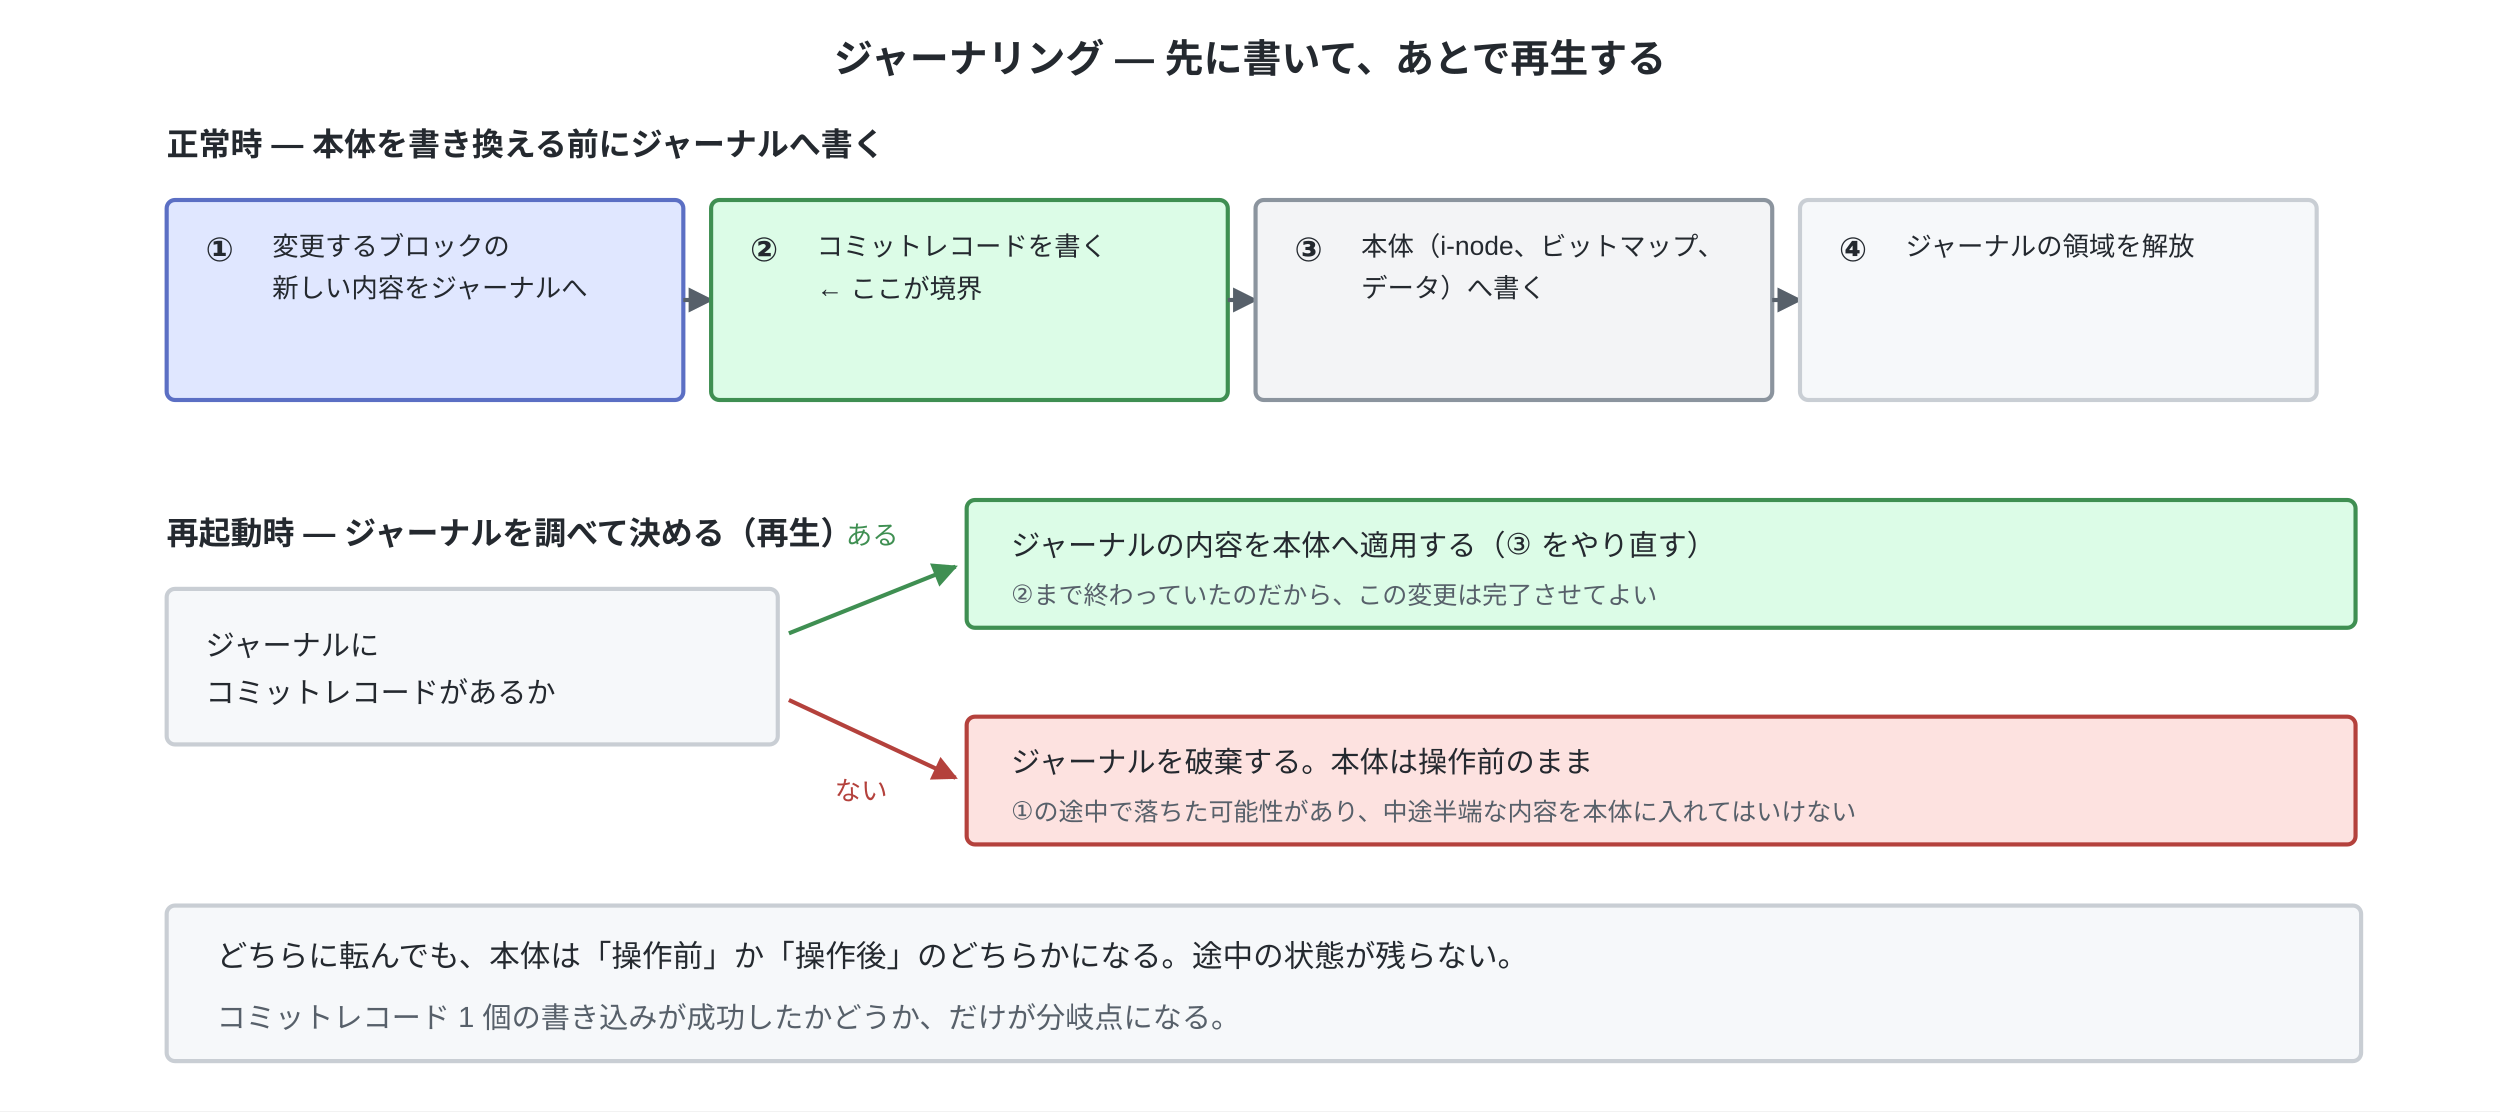
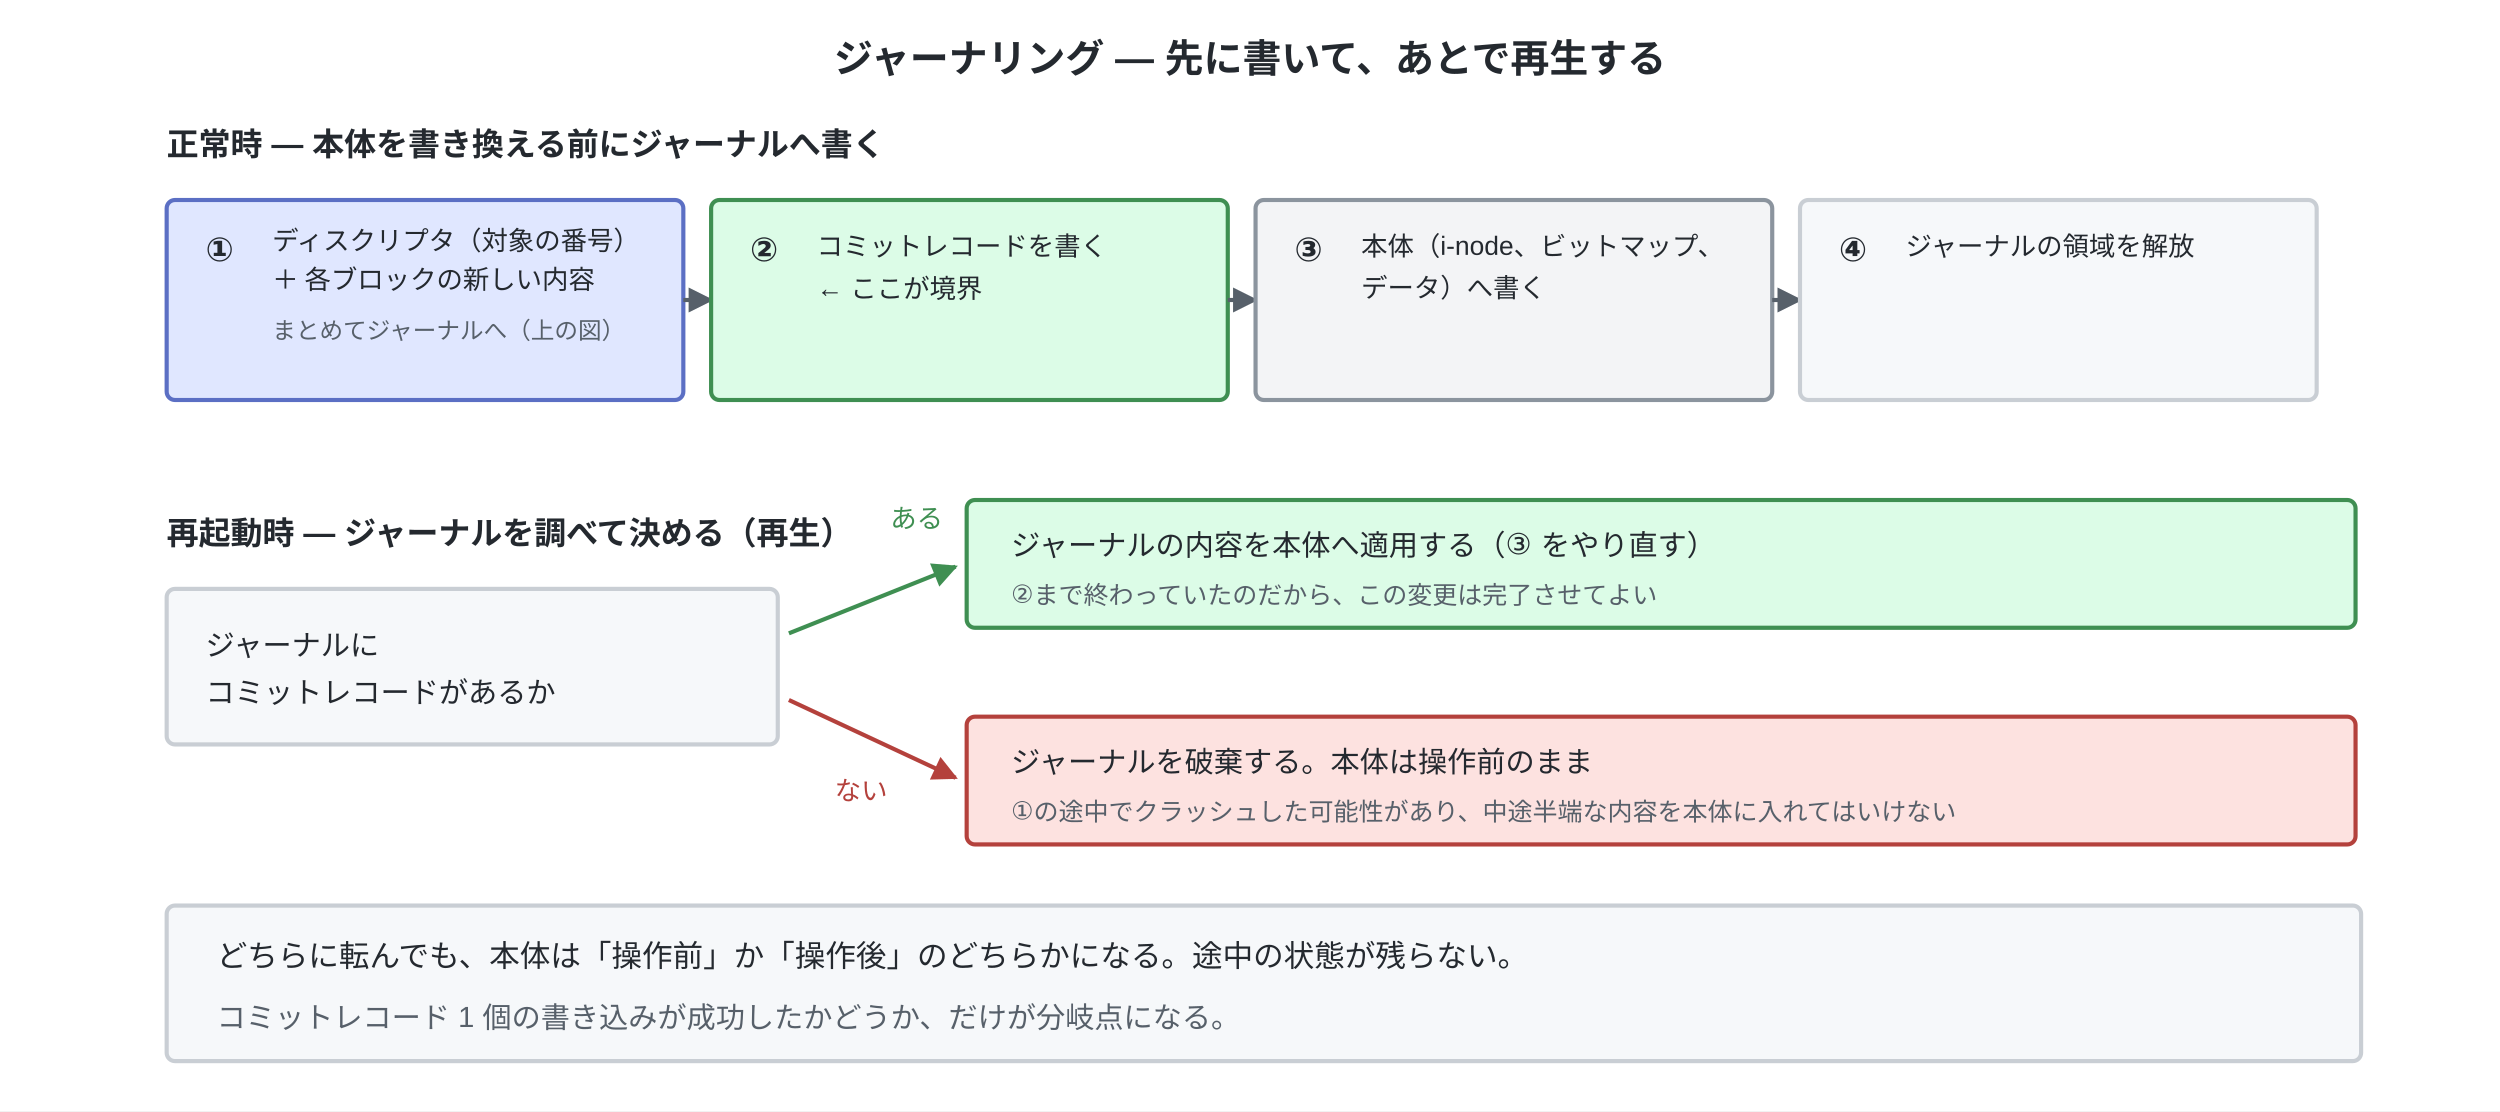
<svg xmlns="http://www.w3.org/2000/svg" width="900" height="400" viewBox="0 0 900 400" role="img" font-family="Helvetica Neue, Arial, Hiragino Sans, Noto Sans JP, sans-serif">
  <rect x="0" y="0" width="900" height="400" fill="#ffffff" />
  <defs>
    <marker id="a" viewBox="0 0 10 10" refX="9" refY="5" markerWidth="6" markerHeight="6" orient="auto-start-reverse">
      <path d="M 0 0 L 10 5 L 0 10 z" fill="#57606a" />
    </marker>
    <marker id="g" viewBox="0 0 10 10" refX="9" refY="5" markerWidth="6" markerHeight="6" orient="auto-start-reverse">
      <path d="M 0 0 L 10 5 L 0 10 z" fill="#3f8f52" />
    </marker>
    <marker id="r" viewBox="0 0 10 10" refX="9" refY="5" markerWidth="6" markerHeight="6" orient="auto-start-reverse">
      <path d="M 0 0 L 10 5 L 0 10 z" fill="#b4413c" />
    </marker>
  </defs>
  <text x="450.0" y="26" font-size="14" fill="#24292f" text-anchor="middle" font-family="Helvetica Neue, Arial, Hiragino Sans, Noto Sans JP, sans-serif" font-weight="bold">ジャーナリング — 先に書いて、あとで再生する</text>
  <text x="60" y="56" font-size="11.5" fill="#24292f" text-anchor="start" font-family="Helvetica Neue, Arial, Hiragino Sans, Noto Sans JP, sans-serif" font-weight="bold">正常時 — 本体を書き換える前にジャーナルへ書く</text>
  <rect x="60" y="72" width="186" height="72" rx="3" fill="#e0e7ff" stroke="#5b6fc4" stroke-width="1.5" />
  <text x="74" y="94" font-size="12" fill="#24292f" text-anchor="start" font-family="Helvetica Neue, Arial, Hiragino Sans, Noto Sans JP, sans-serif" font-weight="bold">①</text>
-   <text x="98" y="92" font-size="9.5" fill="#24292f" text-anchor="start" font-family="Helvetica Neue, Arial, Hiragino Sans, Noto Sans JP, sans-serif" font-weight="normal">変更するブロックの</text>
-   <text x="98" y="107" font-size="9.5" fill="#24292f" text-anchor="start" font-family="Helvetica Neue, Arial, Hiragino Sans, Noto Sans JP, sans-serif" font-weight="normal">新しい内容をジャーナルへ</text>
+   <text x="98" y="90" font-size="9.5" fill="#24292f" text-anchor="start" font-family="Helvetica Neue, Arial, Hiragino Sans, Noto Sans JP, sans-serif" font-weight="normal">ディスクリプタ（対象の番号）</text>
+   <text x="98" y="104" font-size="9.5" fill="#24292f" text-anchor="start" font-family="Helvetica Neue, Arial, Hiragino Sans, Noto Sans JP, sans-serif" font-weight="normal">＋ 各ブロックの新しい内容</text>
+   <text x="98" y="122" font-size="8.5" fill="#57606a" text-anchor="start" font-family="Helvetica Neue, Arial, Hiragino Sans, Noto Sans JP, sans-serif" font-weight="normal">まとめてジャーナルへ（上の図）</text>
  <path d="M 246 108 L 256 108" stroke="#57606a" stroke-width="1.5" fill="none" marker-end="url(#a)" />
  <rect x="256" y="72" width="186" height="72" rx="3" fill="#dcfce7" stroke="#3f8f52" stroke-width="1.5" />
  <text x="270" y="94" font-size="12" fill="#24292f" text-anchor="start" font-family="Helvetica Neue, Arial, Hiragino Sans, Noto Sans JP, sans-serif" font-weight="bold">②</text>
  <text x="294" y="92" font-size="9.5" fill="#24292f" text-anchor="start" font-family="Helvetica Neue, Arial, Hiragino Sans, Noto Sans JP, sans-serif" font-weight="normal">コミットレコードを書く</text>
  <text x="294" y="107" font-size="9.5" fill="#24292f" text-anchor="start" font-family="Helvetica Neue, Arial, Hiragino Sans, Noto Sans JP, sans-serif" font-weight="normal">← ここが境界</text>
  <path d="M 442 108 L 452 108" stroke="#57606a" stroke-width="1.5" fill="none" marker-end="url(#a)" />
  <rect x="452" y="72" width="186" height="72" rx="3" fill="#f3f4f6" stroke="#8b949e" stroke-width="1.5" />
  <text x="466" y="94" font-size="12" fill="#24292f" text-anchor="start" font-family="Helvetica Neue, Arial, Hiragino Sans, Noto Sans JP, sans-serif" font-weight="bold">③</text>
  <text x="490" y="92" font-size="9.5" fill="#24292f" text-anchor="start" font-family="Helvetica Neue, Arial, Hiragino Sans, Noto Sans JP, sans-serif" font-weight="normal">本体（i-node、ビットマップ、</text>
  <text x="490" y="107" font-size="9.5" fill="#24292f" text-anchor="start" font-family="Helvetica Neue, Arial, Hiragino Sans, Noto Sans JP, sans-serif" font-weight="normal">データ）へ書く</text>
  <path d="M 638 108 L 648 108" stroke="#57606a" stroke-width="1.5" fill="none" marker-end="url(#a)" />
  <rect x="648" y="72" width="186" height="72" rx="3" fill="#f6f8fa" stroke="#c9ced4" stroke-width="1.5" />
  <text x="662" y="94" font-size="12" fill="#24292f" text-anchor="start" font-family="Helvetica Neue, Arial, Hiragino Sans, Noto Sans JP, sans-serif" font-weight="bold">④</text>
  <text x="686" y="92" font-size="9.5" fill="#24292f" text-anchor="start" font-family="Helvetica Neue, Arial, Hiragino Sans, Noto Sans JP, sans-serif" font-weight="normal">ジャーナルの領域を解放</text>
  <text x="60" y="196" font-size="11.5" fill="#24292f" text-anchor="start" font-family="Helvetica Neue, Arial, Hiragino Sans, Noto Sans JP, sans-serif" font-weight="bold">再起動時 — ジャーナルを調べて決める（再生）</text>
  <rect x="60" y="212" width="220" height="56" rx="3" fill="#f6f8fa" stroke="#c9ced4" stroke-width="1.5" />
  <text x="74" y="236" font-size="10.5" fill="#24292f" text-anchor="start" font-family="Helvetica Neue, Arial, Hiragino Sans, Noto Sans JP, sans-serif" font-weight="normal">ジャーナルに</text>
  <text x="74" y="253" font-size="10.5" fill="#24292f" text-anchor="start" font-family="Helvetica Neue, Arial, Hiragino Sans, Noto Sans JP, sans-serif" font-weight="normal">コミットレコードがあるか</text>
  <path d="M 284 228 L 344 204" stroke="#3f8f52" stroke-width="1.5" fill="none" marker-end="url(#g)" />
-   <text x="314" y="196" font-size="9.5" fill="#3f8f52" text-anchor="middle" font-family="Helvetica Neue, Arial, Hiragino Sans, Noto Sans JP, sans-serif" font-weight="normal">ある</text>
+   <text x="330" y="190" font-size="9.5" fill="#3f8f52" text-anchor="middle" font-family="Helvetica Neue, Arial, Hiragino Sans, Noto Sans JP, sans-serif" font-weight="normal">ある</text>
  <rect x="348" y="180" width="500" height="46" rx="3" fill="#dcfce7" stroke="#3f8f52" stroke-width="1.5" />
  <text x="364" y="200" font-size="10.5" fill="#24292f" text-anchor="start" font-family="Helvetica Neue, Arial, Hiragino Sans, Noto Sans JP, sans-serif" font-weight="normal">ジャーナルの内容を本体へ適用する（③ をやり直す）</text>
  <text x="364" y="217" font-size="9" fill="#57606a" text-anchor="start" font-family="Helvetica Neue, Arial, Hiragino Sans, Noto Sans JP, sans-serif" font-weight="normal">②まで終わっていたのだから、この変更は完了させてよい</text>
  <path d="M 284 252 L 344 280" stroke="#b4413c" stroke-width="1.5" fill="none" marker-end="url(#r)" />
  <text x="310" y="288" font-size="9.5" fill="#b4413c" text-anchor="middle" font-family="Helvetica Neue, Arial, Hiragino Sans, Noto Sans JP, sans-serif" font-weight="normal">ない</text>
  <rect x="348" y="258" width="500" height="46" rx="3" fill="#fde2e0" stroke="#b4413c" stroke-width="1.5" />
  <text x="364" y="278" font-size="10.5" fill="#24292f" text-anchor="start" font-family="Helvetica Neue, Arial, Hiragino Sans, Noto Sans JP, sans-serif" font-weight="normal">ジャーナルを破棄する。本体は操作前のまま</text>
-   <text x="364" y="295" font-size="9" fill="#57606a" text-anchor="start" font-family="Helvetica Neue, Arial, Hiragino Sans, Noto Sans JP, sans-serif" font-weight="normal">①の途中で落ちた可能性があり、中途半端な内容を本体に入れてはいけない</text>
+   <text x="364" y="295" font-size="9" fill="#57606a" text-anchor="start" font-family="Helvetica Neue, Arial, Hiragino Sans, Noto Sans JP, sans-serif" font-weight="normal">①の途中でクラッシュした可能性があり、中途半端な内容を本体に入れてはいけない</text>
  <rect x="60" y="326" width="790" height="56" rx="3" fill="#f6f8fa" stroke="#c9ced4" stroke-width="1.5" />
  <text x="78" y="348" font-size="11" fill="#24292f" text-anchor="start" font-family="Helvetica Neue, Arial, Hiragino Sans, Noto Sans JP, sans-serif" font-weight="normal">どちらに転んでも、本体は「操作前」か「操作後」のどちらかになる。途中の状態が残らない。</text>
  <text x="78" y="370" font-size="10.5" fill="#57606a" text-anchor="start" font-family="Helvetica Neue, Arial, Hiragino Sans, Noto Sans JP, sans-serif" font-weight="normal">コミットレコード 1 個の書き込みが成功したかどうか、だけが分岐点になる。</text>
</svg>
